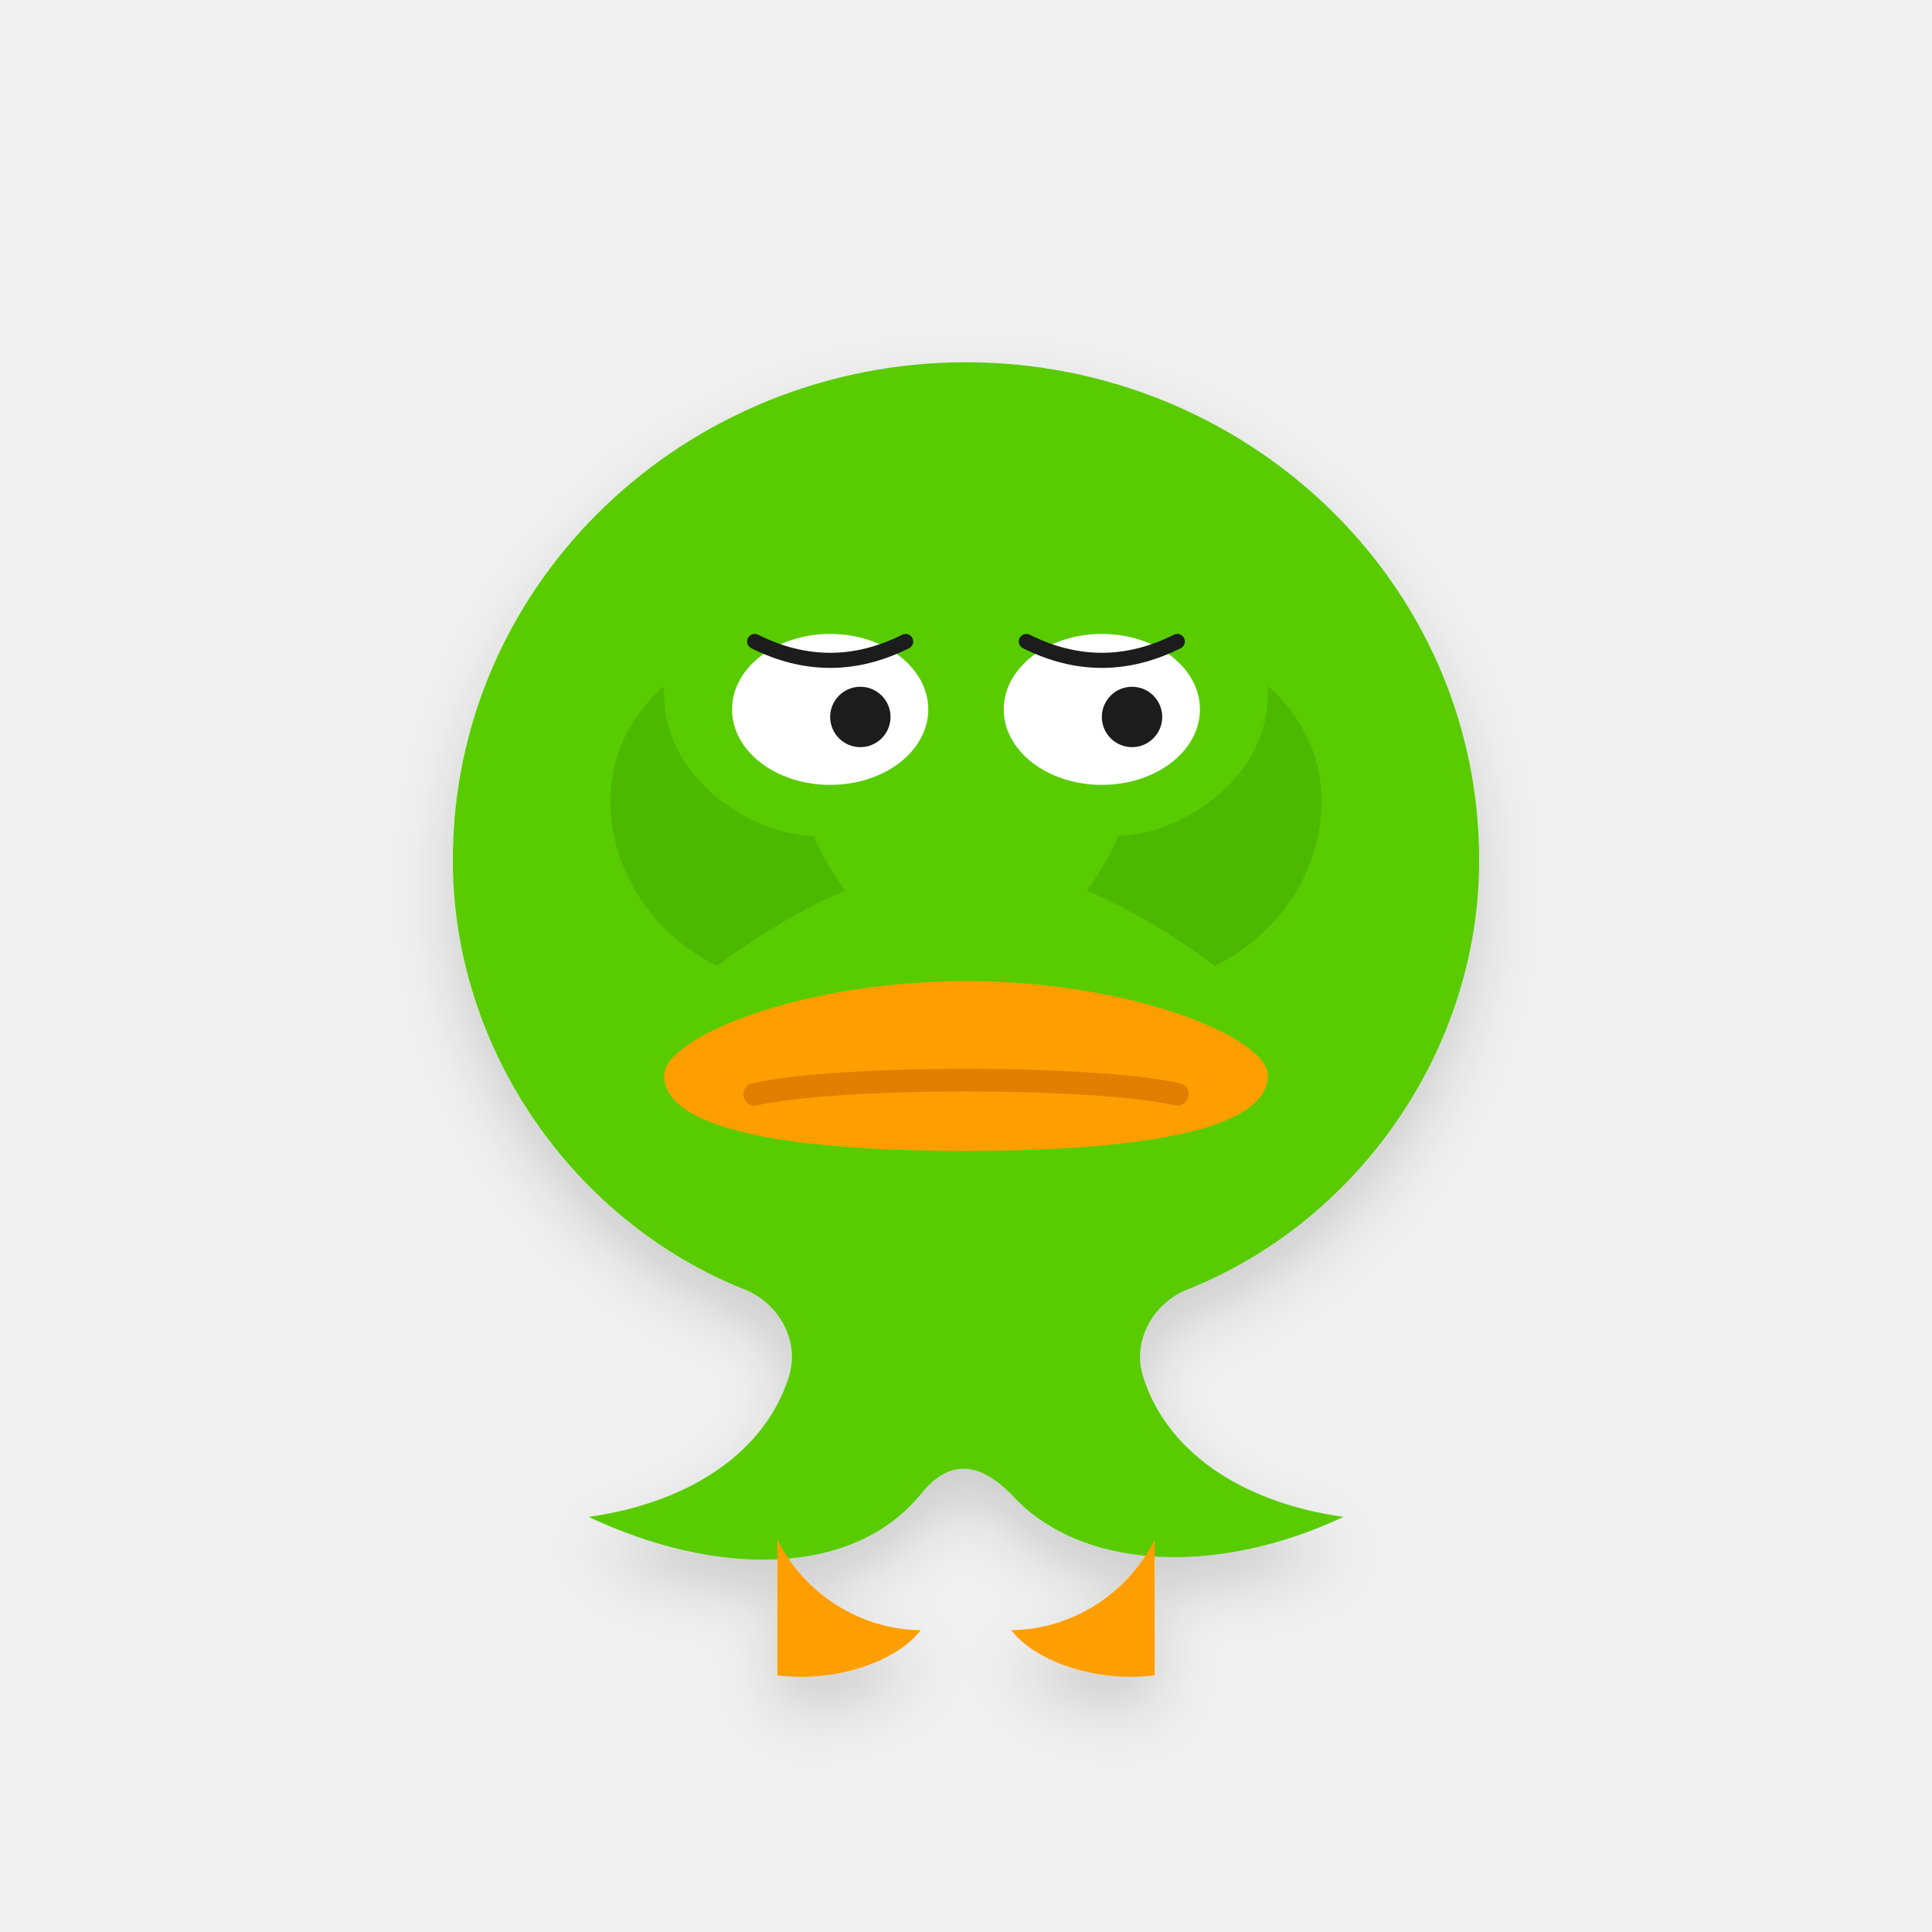
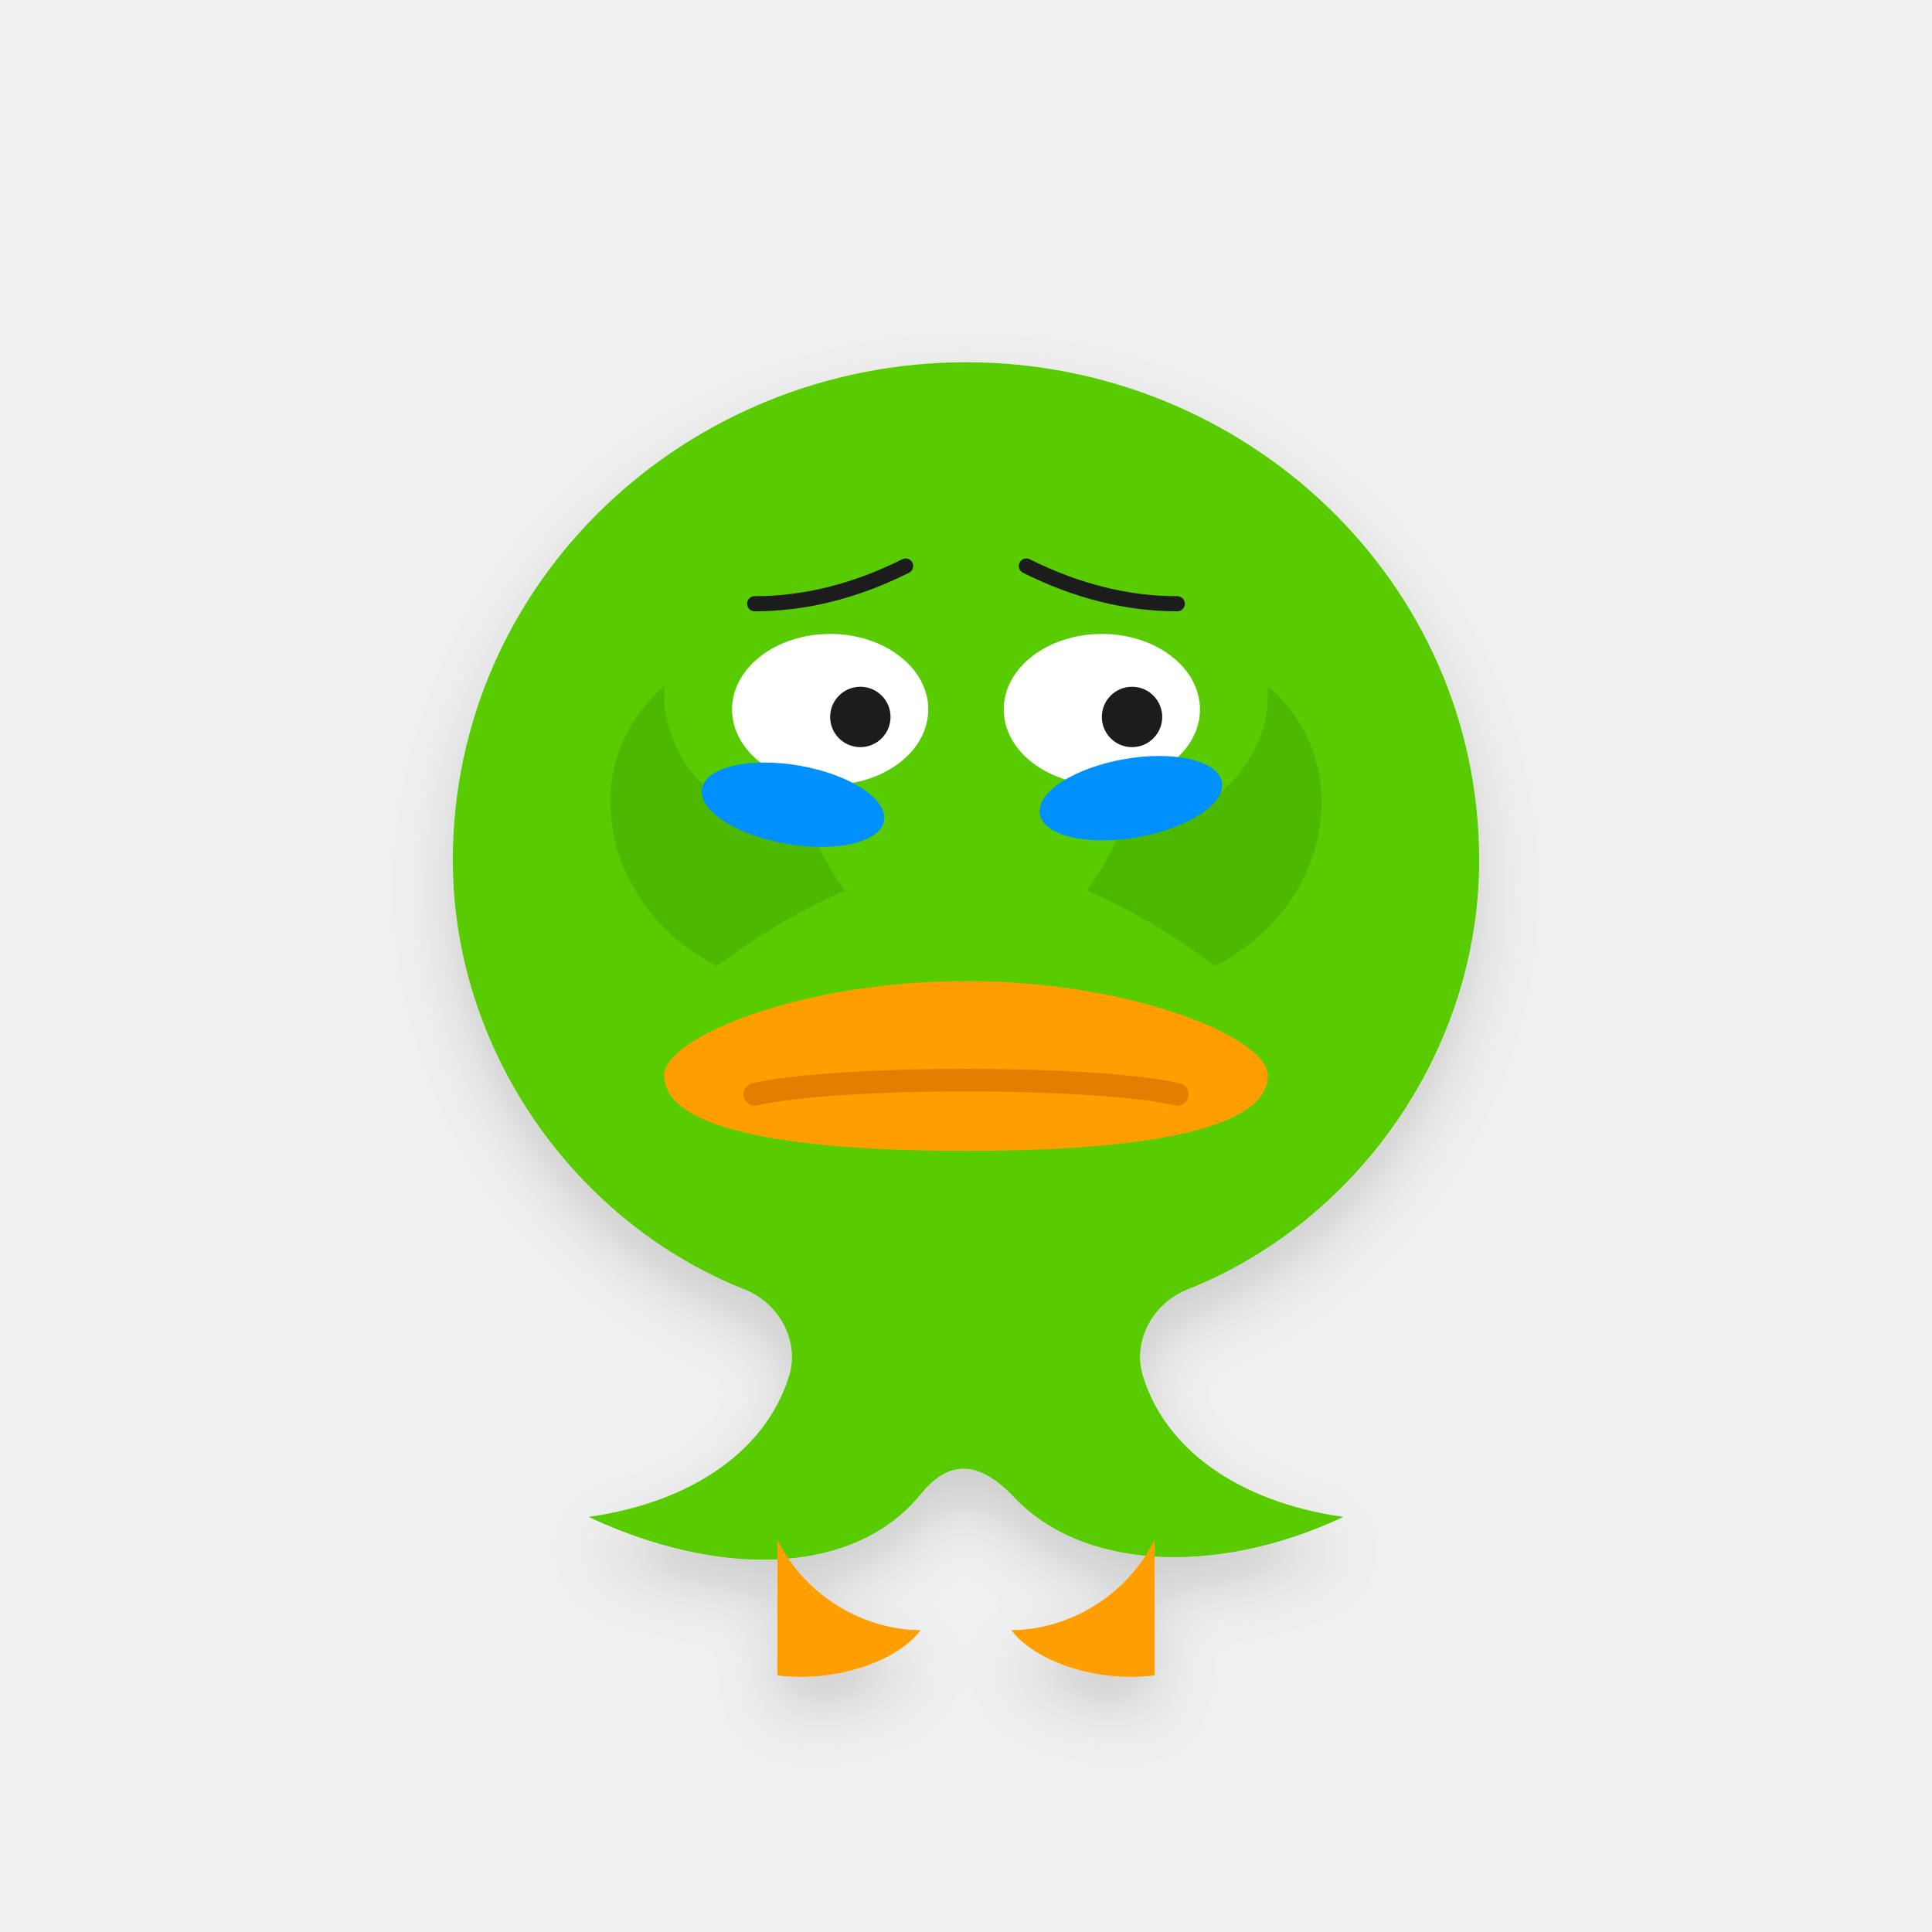
<svg xmlns="http://www.w3.org/2000/svg" width="512" height="512" viewBox="0 0 512 512">
  <defs>
    <filter id="softShadow" x="-20%" y="-20%" width="140%" height="140%">
      <feDropShadow dx="0" dy="8" stdDeviation="8" flood-opacity="0.15" />
    </filter>
  </defs>
  <g filter="url(#softShadow)">
    <path d="       M256,96       C330,96 392,154 392,228       C392,278 360,324 314,342       C305,346 300,356 303,365       C309,384 328,398 356,402       C322,418 286,416 268,396       C260,388 252,386 244,396       C226,418 190,418 156,402       C184,398 203,384 209,365       C212,356 207,346 198,342       C152,324 120,278 120,228       C120,154 182,96 256,96 Z" fill="#58CC02" />
    <path d="M190,256 C170,246 160,226 162,208 C164,188 182,172 204,170 C206,196 212,220 224,236 C210,242 198,250 190,256 Z" fill="#4EB802" />
    <path d="M322,256 C342,246 352,226 350,208 C348,188 330,172 308,170 C306,196 300,220 288,236 C302,242 314,250 322,256 Z" fill="#4EB802" />
    <path d="M256,120 C300,120 336,148 336,184 C336,200 324,214 306,220 C292,224 274,220 256,220 C238,220 220,224 206,220 C188,214 176,200 176,184 C176,148 212,120 256,120 Z" fill="#58CC02" />
    <ellipse cx="220" cy="188" rx="26" ry="20" fill="#FFFFFF" />
    <ellipse cx="292" cy="188" rx="26" ry="20" fill="#FFFFFF" />
+     <g transform="rotate(10, 220, 215) matrix(0.7 0 0 0.3 210 215)">
+       <circle style="stroke: rgb(0,0,0); stroke-width: 0; stroke-dasharray: none; stroke-linecap: butt; stroke-dashoffset: 0; stroke-linejoin: miter; stroke-miterlimit: 4; fill: rgb(0,144,255); fill-rule: nonzero; opacity: 1;" vector-effect="non-scaling-stroke" cx="0" cy="0" r="35" />
+     </g>
+     <g transform="rotate(-10, 280, 215) matrix(0.7 0 0 0.3 300 215)">
+       <circle style="stroke: rgb(0,0,0); stroke-width: 0; stroke-dasharray: none; stroke-linecap: butt; stroke-dashoffset: 0; stroke-linejoin: miter; stroke-miterlimit: 4; fill: rgb(0,144,255); fill-rule: nonzero; opacity: 1;" vector-effect="non-scaling-stroke" cx="0" cy="0" r="35" />
+     </g>
    <circle cx="228" cy="190" r="8" fill="#1B1B1B" />
    <circle cx="300" cy="190" r="8" fill="#1B1B1B" />
-     <path d="M200,170 Q220,180 240,170" stroke="#1B1B1B" stroke-width="4" fill="none" stroke-linecap="round" />
-     <path d="M272,170 Q292,180 312,170" stroke="#1B1B1B" stroke-width="4" fill="none" stroke-linecap="round" />
+     <path d="M200,160 Q220,160 240,150" stroke="#1B1B1B" stroke-width="4" fill="none" stroke-linecap="round" />
+     <path d="M272,150 Q292,160 312,160" stroke="#1B1B1B" stroke-width="4" fill="none" stroke-linecap="round" />
    <g id="beak">
      <path d="         M256,260         C300,260 336,275 336,285         C336,300 300,305 256,305         C212,305 176,300 176,285         C176,275 212,260 256,260 Z" fill="#FF9E00" />
      <path d="M200,290 C222,285 290,285 312,290" stroke="#E27F00" stroke-width="6" fill="none" stroke-linecap="round" />
    </g>
    <path d="M206,408 C214,424 230,432 244,432 C238,440 222,446 206,444 Z" fill="#FF9E00" />
    <path d="M306,408 C298,424 282,432 268,432 C274,440 290,446 306,444 Z" fill="#FF9E00" />
  </g>
</svg>
